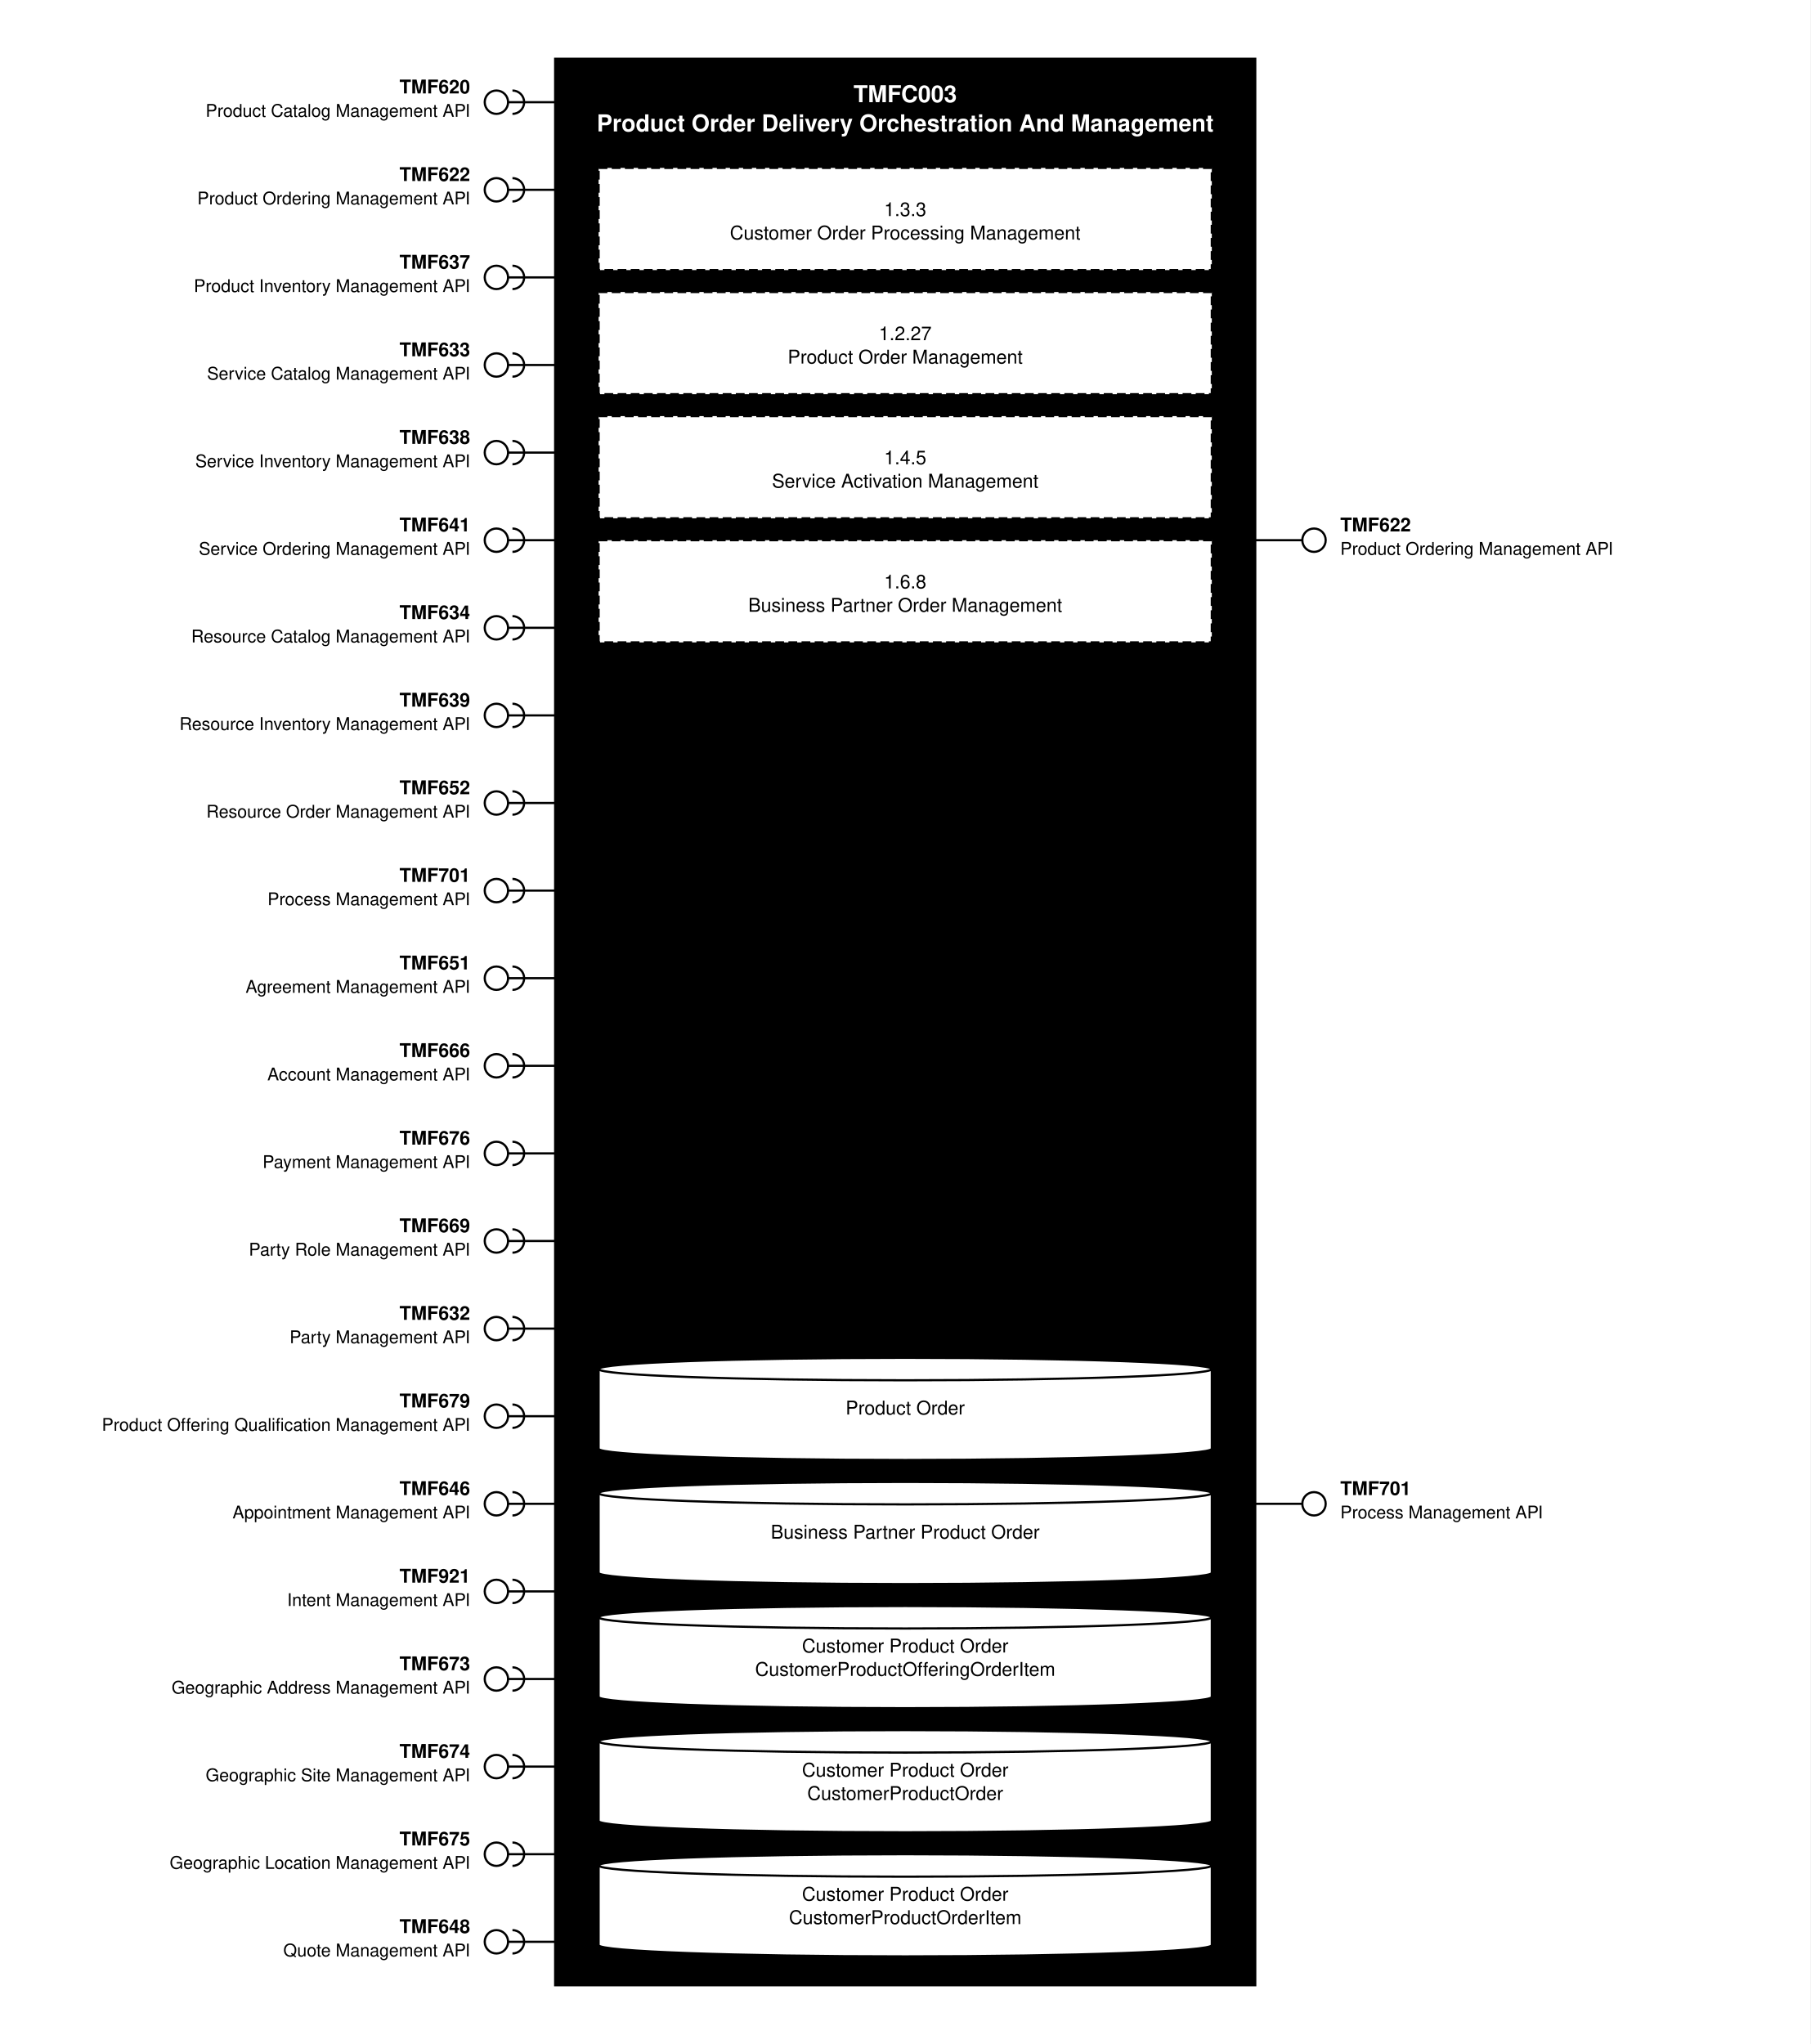
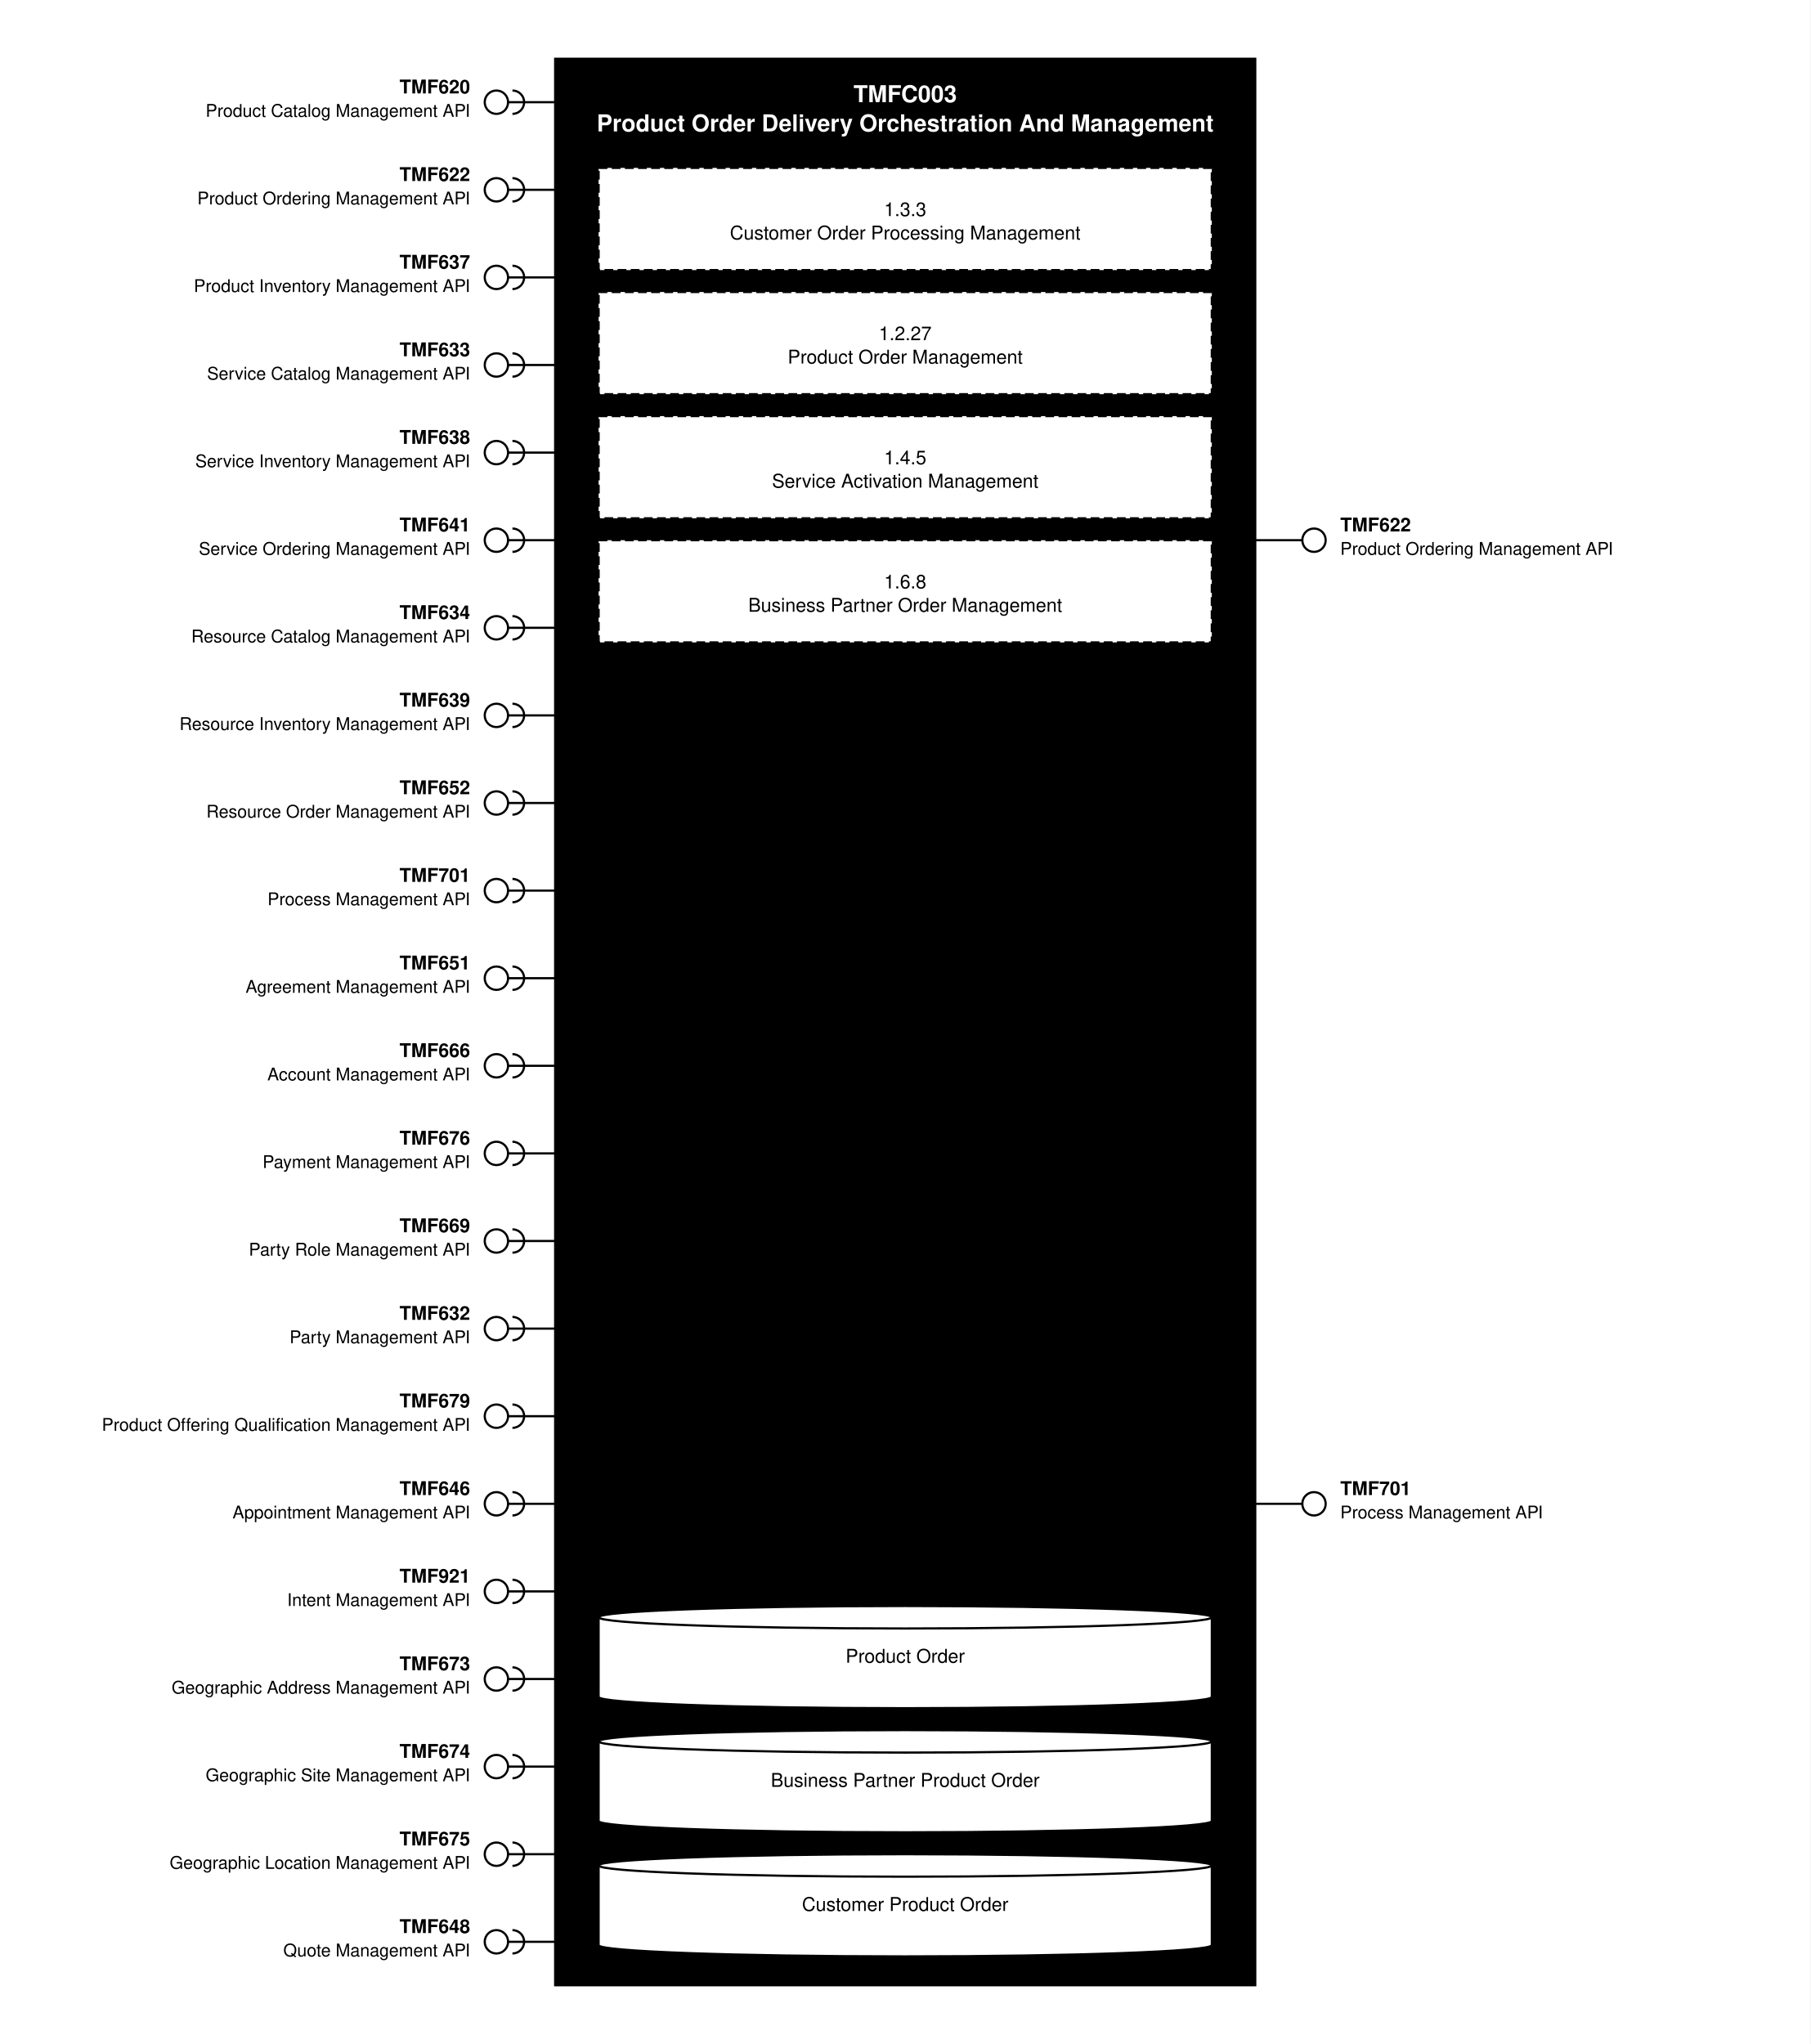
<svg xmlns="http://www.w3.org/2000/svg" viewBox="0 0 1240 1400" font-family="Helvetica, Arial, sans-serif">
  <rect x="0" y="0" width="1240" height="1400" fill="white" />
  <rect x="380" y="40" width="480" height="1320" fill="black" stroke="black" />
  <text x="620.0" y="70" text-anchor="middle" font-size="16" font-weight="bold" fill="white">TMFC003</text>
  <text x="620.0" y="90" text-anchor="middle" font-size="16" font-weight="bold" fill="white">Product Order Delivery Orchestration And Management</text>
  <rect x="410" y="115" width="420" height="70" fill="white" stroke="black" stroke-width="1.5" stroke-dasharray="6,3" />
  <text x="620.0" y="148.0" text-anchor="middle" font-family="Helvetica, Arial, sans-serif" font-size="13" fill="black">1.3.3</text>
  <text x="620.0" y="164.0" text-anchor="middle" font-family="Helvetica, Arial, sans-serif" font-size="13" fill="black">Customer Order Processing Management</text>
  <rect x="410" y="200" width="420" height="70" fill="white" stroke="black" stroke-width="1.5" stroke-dasharray="6,3" />
  <text x="620.0" y="233.0" text-anchor="middle" font-family="Helvetica, Arial, sans-serif" font-size="13" fill="black">1.2.27</text>
  <text x="620.0" y="249.0" text-anchor="middle" font-family="Helvetica, Arial, sans-serif" font-size="13" fill="black">Product Order Management</text>
  <rect x="410" y="285" width="420" height="70" fill="white" stroke="black" stroke-width="1.5" stroke-dasharray="6,3" />
  <text x="620.0" y="318.0" text-anchor="middle" font-family="Helvetica, Arial, sans-serif" font-size="13" fill="black">1.4.5</text>
  <text x="620.0" y="334.0" text-anchor="middle" font-family="Helvetica, Arial, sans-serif" font-size="13" fill="black">Service Activation Management</text>
  <rect x="410" y="370" width="420" height="70" fill="white" stroke="black" stroke-width="1.5" stroke-dasharray="6,3" />
  <text x="620.0" y="403.0" text-anchor="middle" font-family="Helvetica, Arial, sans-serif" font-size="13" fill="black">1.6.8</text>
  <text x="620.0" y="419.0" text-anchor="middle" font-family="Helvetica, Arial, sans-serif" font-size="13" fill="black">Business Partner Order Management</text>
-   <path d="M 410 937.7 L 410 992.3 A 210.0 7.7 0 0 0 830 992.3 L 830 937.7 A 210.0 7.7 0 0 0 410 937.7 Z" fill="white" stroke="black" stroke-width="1.5" />
-   <ellipse cx="620.0" cy="937.7" rx="210.0" ry="7.7" fill="white" stroke="black" stroke-width="1.5" />
-   <text x="620.0" y="968.85" text-anchor="middle" font-family="Helvetica, Arial, sans-serif" font-size="13" fill="black">Product Order</text>
-   <path d="M 410 1022.7 L 410 1077.3 A 210.0 7.7 0 0 0 830 1077.3 L 830 1022.7 A 210.0 7.7 0 0 0 410 1022.7 Z" fill="white" stroke="black" stroke-width="1.5" />
-   <ellipse cx="620.0" cy="1022.7" rx="210.0" ry="7.7" fill="white" stroke="black" stroke-width="1.5" />
-   <text x="620.0" y="1053.85" text-anchor="middle" font-family="Helvetica, Arial, sans-serif" font-size="13" fill="black">Business Partner Product Order</text>
  <path d="M 410 1107.7 L 410 1162.3 A 210.0 7.7 0 0 0 830 1162.3 L 830 1107.7 A 210.0 7.7 0 0 0 410 1107.7 Z" fill="white" stroke="black" stroke-width="1.5" />
  <ellipse cx="620.0" cy="1107.7" rx="210.0" ry="7.7" fill="white" stroke="black" stroke-width="1.5" />
-   <text x="620.0" y="1131.85" text-anchor="middle" font-family="Helvetica, Arial, sans-serif" font-size="13" fill="black">Customer Product Order</text>
-   <text x="620.0" y="1147.85" text-anchor="middle" font-family="Helvetica, Arial, sans-serif" font-size="13" fill="black">CustomerProductOfferingOrderItem</text>
+   <text x="620.0" y="1138.85" text-anchor="middle" font-family="Helvetica, Arial, sans-serif" font-size="13" fill="black">Product Order</text>
  <path d="M 410 1192.7 L 410 1247.3 A 210.0 7.7 0 0 0 830 1247.3 L 830 1192.7 A 210.0 7.7 0 0 0 410 1192.7 Z" fill="white" stroke="black" stroke-width="1.5" />
  <ellipse cx="620.0" cy="1192.7" rx="210.0" ry="7.7" fill="white" stroke="black" stroke-width="1.5" />
-   <text x="620.0" y="1216.85" text-anchor="middle" font-family="Helvetica, Arial, sans-serif" font-size="13" fill="black">Customer Product Order</text>
-   <text x="620.0" y="1232.85" text-anchor="middle" font-family="Helvetica, Arial, sans-serif" font-size="13" fill="black">CustomerProductOrder</text>
+   <text x="620.0" y="1223.85" text-anchor="middle" font-family="Helvetica, Arial, sans-serif" font-size="13" fill="black">Business Partner Product Order</text>
  <path d="M 410 1277.7 L 410 1332.3 A 210.0 7.7 0 0 0 830 1332.3 L 830 1277.7 A 210.0 7.7 0 0 0 410 1277.7 Z" fill="white" stroke="black" stroke-width="1.5" />
  <ellipse cx="620.0" cy="1277.7" rx="210.0" ry="7.7" fill="white" stroke="black" stroke-width="1.5" />
-   <text x="620.0" y="1301.85" text-anchor="middle" font-family="Helvetica, Arial, sans-serif" font-size="13" fill="black">Customer Product Order</text>
-   <text x="620.0" y="1317.85" text-anchor="middle" font-family="Helvetica, Arial, sans-serif" font-size="13" fill="black">CustomerProductOrderItem</text>
+   <text x="620.0" y="1308.85" text-anchor="middle" font-family="Helvetica, Arial, sans-serif" font-size="13" fill="black">Customer Product Order</text>
  <line x1="380" y1="70.0" x2="340" y2="70.0" stroke="black" stroke-width="1.5" />
  <circle cx="340" cy="70.0" r="8" fill="white" stroke="black" stroke-width="1.5" />
  <path d="M 351 62.0 A 8 8 0 0 1 351 78.0" fill="none" stroke="black" stroke-width="1.5" />
  <text x="322" y="64.0" text-anchor="end" font-size="13" font-weight="bold" fill="black">TMF620</text>
  <text x="322" y="80.0" text-anchor="end" font-size="12" fill="black">Product Catalog Management API</text>
  <line x1="380" y1="130.0" x2="340" y2="130.0" stroke="black" stroke-width="1.5" />
  <circle cx="340" cy="130.0" r="8" fill="white" stroke="black" stroke-width="1.5" />
  <path d="M 351 122.0 A 8 8 0 0 1 351 138.0" fill="none" stroke="black" stroke-width="1.5" />
  <text x="322" y="124.0" text-anchor="end" font-size="13" font-weight="bold" fill="black">TMF622</text>
  <text x="322" y="140.0" text-anchor="end" font-size="12" fill="black">Product Ordering Management API</text>
  <line x1="380" y1="190.0" x2="340" y2="190.0" stroke="black" stroke-width="1.5" />
  <circle cx="340" cy="190.0" r="8" fill="white" stroke="black" stroke-width="1.5" />
  <path d="M 351 182.0 A 8 8 0 0 1 351 198.0" fill="none" stroke="black" stroke-width="1.5" />
  <text x="322" y="184.0" text-anchor="end" font-size="13" font-weight="bold" fill="black">TMF637</text>
  <text x="322" y="200.0" text-anchor="end" font-size="12" fill="black">Product Inventory Management API</text>
  <line x1="380" y1="250.0" x2="340" y2="250.0" stroke="black" stroke-width="1.5" />
  <circle cx="340" cy="250.0" r="8" fill="white" stroke="black" stroke-width="1.5" />
  <path d="M 351 242.0 A 8 8 0 0 1 351 258.0" fill="none" stroke="black" stroke-width="1.5" />
  <text x="322" y="244.0" text-anchor="end" font-size="13" font-weight="bold" fill="black">TMF633</text>
  <text x="322" y="260.0" text-anchor="end" font-size="12" fill="black">Service Catalog Management API</text>
  <line x1="380" y1="310.0" x2="340" y2="310.0" stroke="black" stroke-width="1.5" />
  <circle cx="340" cy="310.0" r="8" fill="white" stroke="black" stroke-width="1.5" />
  <path d="M 351 302.0 A 8 8 0 0 1 351 318.0" fill="none" stroke="black" stroke-width="1.5" />
  <text x="322" y="304.0" text-anchor="end" font-size="13" font-weight="bold" fill="black">TMF638</text>
  <text x="322" y="320.0" text-anchor="end" font-size="12" fill="black">Service Inventory Management API</text>
  <line x1="380" y1="370.0" x2="340" y2="370.0" stroke="black" stroke-width="1.5" />
  <circle cx="340" cy="370.0" r="8" fill="white" stroke="black" stroke-width="1.5" />
  <path d="M 351 362.0 A 8 8 0 0 1 351 378.0" fill="none" stroke="black" stroke-width="1.5" />
  <text x="322" y="364.0" text-anchor="end" font-size="13" font-weight="bold" fill="black">TMF641</text>
  <text x="322" y="380.0" text-anchor="end" font-size="12" fill="black">Service Ordering Management API</text>
  <line x1="380" y1="430.0" x2="340" y2="430.0" stroke="black" stroke-width="1.5" />
  <circle cx="340" cy="430.0" r="8" fill="white" stroke="black" stroke-width="1.5" />
  <path d="M 351 422.0 A 8 8 0 0 1 351 438.0" fill="none" stroke="black" stroke-width="1.5" />
  <text x="322" y="424.0" text-anchor="end" font-size="13" font-weight="bold" fill="black">TMF634</text>
  <text x="322" y="440.0" text-anchor="end" font-size="12" fill="black">Resource Catalog Management API</text>
  <line x1="380" y1="490.0" x2="340" y2="490.0" stroke="black" stroke-width="1.5" />
  <circle cx="340" cy="490.0" r="8" fill="white" stroke="black" stroke-width="1.5" />
  <path d="M 351 482.0 A 8 8 0 0 1 351 498.0" fill="none" stroke="black" stroke-width="1.5" />
  <text x="322" y="484.0" text-anchor="end" font-size="13" font-weight="bold" fill="black">TMF639</text>
  <text x="322" y="500.0" text-anchor="end" font-size="12" fill="black">Resource Inventory Management API</text>
  <line x1="380" y1="550.0" x2="340" y2="550.0" stroke="black" stroke-width="1.5" />
  <circle cx="340" cy="550.0" r="8" fill="white" stroke="black" stroke-width="1.5" />
  <path d="M 351 542.0 A 8 8 0 0 1 351 558.0" fill="none" stroke="black" stroke-width="1.5" />
  <text x="322" y="544.0" text-anchor="end" font-size="13" font-weight="bold" fill="black">TMF652</text>
  <text x="322" y="560.0" text-anchor="end" font-size="12" fill="black">Resource Order Management API</text>
  <line x1="380" y1="610.0" x2="340" y2="610.0" stroke="black" stroke-width="1.5" />
  <circle cx="340" cy="610.0" r="8" fill="white" stroke="black" stroke-width="1.5" />
  <path d="M 351 602.0 A 8 8 0 0 1 351 618.0" fill="none" stroke="black" stroke-width="1.5" />
  <text x="322" y="604.0" text-anchor="end" font-size="13" font-weight="bold" fill="black">TMF701</text>
  <text x="322" y="620.0" text-anchor="end" font-size="12" fill="black">Process Management API</text>
  <line x1="380" y1="670.0" x2="340" y2="670.0" stroke="black" stroke-width="1.5" />
  <circle cx="340" cy="670.0" r="8" fill="white" stroke="black" stroke-width="1.5" />
  <path d="M 351 662.0 A 8 8 0 0 1 351 678.0" fill="none" stroke="black" stroke-width="1.5" />
  <text x="322" y="664.0" text-anchor="end" font-size="13" font-weight="bold" fill="black">TMF651</text>
  <text x="322" y="680.0" text-anchor="end" font-size="12" fill="black">Agreement Management API</text>
  <line x1="380" y1="730.0" x2="340" y2="730.0" stroke="black" stroke-width="1.5" />
  <circle cx="340" cy="730.0" r="8" fill="white" stroke="black" stroke-width="1.5" />
  <path d="M 351 722.0 A 8 8 0 0 1 351 738.0" fill="none" stroke="black" stroke-width="1.5" />
  <text x="322" y="724.0" text-anchor="end" font-size="13" font-weight="bold" fill="black">TMF666</text>
  <text x="322" y="740.0" text-anchor="end" font-size="12" fill="black">Account Management API</text>
  <line x1="380" y1="790.0" x2="340" y2="790.0" stroke="black" stroke-width="1.5" />
  <circle cx="340" cy="790.0" r="8" fill="white" stroke="black" stroke-width="1.5" />
  <path d="M 351 782.0 A 8 8 0 0 1 351 798.0" fill="none" stroke="black" stroke-width="1.5" />
  <text x="322" y="784.0" text-anchor="end" font-size="13" font-weight="bold" fill="black">TMF676</text>
  <text x="322" y="800.0" text-anchor="end" font-size="12" fill="black">Payment Management API</text>
  <line x1="380" y1="850.0" x2="340" y2="850.0" stroke="black" stroke-width="1.5" />
  <circle cx="340" cy="850.0" r="8" fill="white" stroke="black" stroke-width="1.5" />
  <path d="M 351 842.0 A 8 8 0 0 1 351 858.0" fill="none" stroke="black" stroke-width="1.5" />
  <text x="322" y="844.0" text-anchor="end" font-size="13" font-weight="bold" fill="black">TMF669</text>
  <text x="322" y="860.0" text-anchor="end" font-size="12" fill="black">Party Role Management API</text>
  <line x1="380" y1="910.0" x2="340" y2="910.0" stroke="black" stroke-width="1.5" />
  <circle cx="340" cy="910.0" r="8" fill="white" stroke="black" stroke-width="1.5" />
  <path d="M 351 902.0 A 8 8 0 0 1 351 918.0" fill="none" stroke="black" stroke-width="1.5" />
  <text x="322" y="904.0" text-anchor="end" font-size="13" font-weight="bold" fill="black">TMF632</text>
  <text x="322" y="920.0" text-anchor="end" font-size="12" fill="black">Party Management API</text>
  <line x1="380" y1="970.0" x2="340" y2="970.0" stroke="black" stroke-width="1.5" />
  <circle cx="340" cy="970.0" r="8" fill="white" stroke="black" stroke-width="1.5" />
  <path d="M 351 962.0 A 8 8 0 0 1 351 978.0" fill="none" stroke="black" stroke-width="1.5" />
  <text x="322" y="964.0" text-anchor="end" font-size="13" font-weight="bold" fill="black">TMF679</text>
  <text x="322" y="980.0" text-anchor="end" font-size="12" fill="black">Product Offering Qualification Management API</text>
  <line x1="380" y1="1030.0" x2="340" y2="1030.0" stroke="black" stroke-width="1.5" />
  <circle cx="340" cy="1030.0" r="8" fill="white" stroke="black" stroke-width="1.5" />
  <path d="M 351 1022.0 A 8 8 0 0 1 351 1038.0" fill="none" stroke="black" stroke-width="1.5" />
  <text x="322" y="1024.0" text-anchor="end" font-size="13" font-weight="bold" fill="black">TMF646</text>
  <text x="322" y="1040.0" text-anchor="end" font-size="12" fill="black">Appointment Management API</text>
  <line x1="380" y1="1090.0" x2="340" y2="1090.0" stroke="black" stroke-width="1.5" />
  <circle cx="340" cy="1090.0" r="8" fill="white" stroke="black" stroke-width="1.5" />
  <path d="M 351 1082.0 A 8 8 0 0 1 351 1098.0" fill="none" stroke="black" stroke-width="1.5" />
  <text x="322" y="1084.0" text-anchor="end" font-size="13" font-weight="bold" fill="black">TMF921</text>
  <text x="322" y="1100.0" text-anchor="end" font-size="12" fill="black">Intent Management API</text>
  <line x1="380" y1="1150.0" x2="340" y2="1150.0" stroke="black" stroke-width="1.5" />
  <circle cx="340" cy="1150.0" r="8" fill="white" stroke="black" stroke-width="1.5" />
  <path d="M 351 1142.0 A 8 8 0 0 1 351 1158.0" fill="none" stroke="black" stroke-width="1.5" />
  <text x="322" y="1144.0" text-anchor="end" font-size="13" font-weight="bold" fill="black">TMF673</text>
  <text x="322" y="1160.0" text-anchor="end" font-size="12" fill="black">Geographic Address Management API</text>
  <line x1="380" y1="1210.0" x2="340" y2="1210.0" stroke="black" stroke-width="1.5" />
  <circle cx="340" cy="1210.0" r="8" fill="white" stroke="black" stroke-width="1.5" />
  <path d="M 351 1202.0 A 8 8 0 0 1 351 1218.0" fill="none" stroke="black" stroke-width="1.5" />
  <text x="322" y="1204.0" text-anchor="end" font-size="13" font-weight="bold" fill="black">TMF674</text>
  <text x="322" y="1220.0" text-anchor="end" font-size="12" fill="black">Geographic Site Management API</text>
  <line x1="380" y1="1270.0" x2="340" y2="1270.0" stroke="black" stroke-width="1.5" />
  <circle cx="340" cy="1270.0" r="8" fill="white" stroke="black" stroke-width="1.5" />
  <path d="M 351 1262.0 A 8 8 0 0 1 351 1278.0" fill="none" stroke="black" stroke-width="1.5" />
  <text x="322" y="1264.0" text-anchor="end" font-size="13" font-weight="bold" fill="black">TMF675</text>
  <text x="322" y="1280.0" text-anchor="end" font-size="12" fill="black">Geographic Location Management API</text>
  <line x1="380" y1="1330.0" x2="340" y2="1330.0" stroke="black" stroke-width="1.5" />
  <circle cx="340" cy="1330.0" r="8" fill="white" stroke="black" stroke-width="1.5" />
  <path d="M 351 1322.0 A 8 8 0 0 1 351 1338.0" fill="none" stroke="black" stroke-width="1.5" />
  <text x="322" y="1324.0" text-anchor="end" font-size="13" font-weight="bold" fill="black">TMF648</text>
  <text x="322" y="1340.0" text-anchor="end" font-size="12" fill="black">Quote Management API</text>
  <line x1="860" y1="370.0" x2="900" y2="370.0" stroke="black" stroke-width="1.5" />
  <circle cx="900" cy="370.0" r="8" fill="white" stroke="black" stroke-width="1.5" />
  <text x="918" y="364.0" text-anchor="start" font-size="13" font-weight="bold" fill="black">TMF622</text>
  <text x="918" y="380.0" text-anchor="start" font-size="12" fill="black">Product Ordering Management API</text>
  <line x1="860" y1="1030.0" x2="900" y2="1030.0" stroke="black" stroke-width="1.5" />
  <circle cx="900" cy="1030.0" r="8" fill="white" stroke="black" stroke-width="1.5" />
  <text x="918" y="1024.0" text-anchor="start" font-size="13" font-weight="bold" fill="black">TMF701</text>
  <text x="918" y="1040.0" text-anchor="start" font-size="12" fill="black">Process Management API</text>
</svg>
